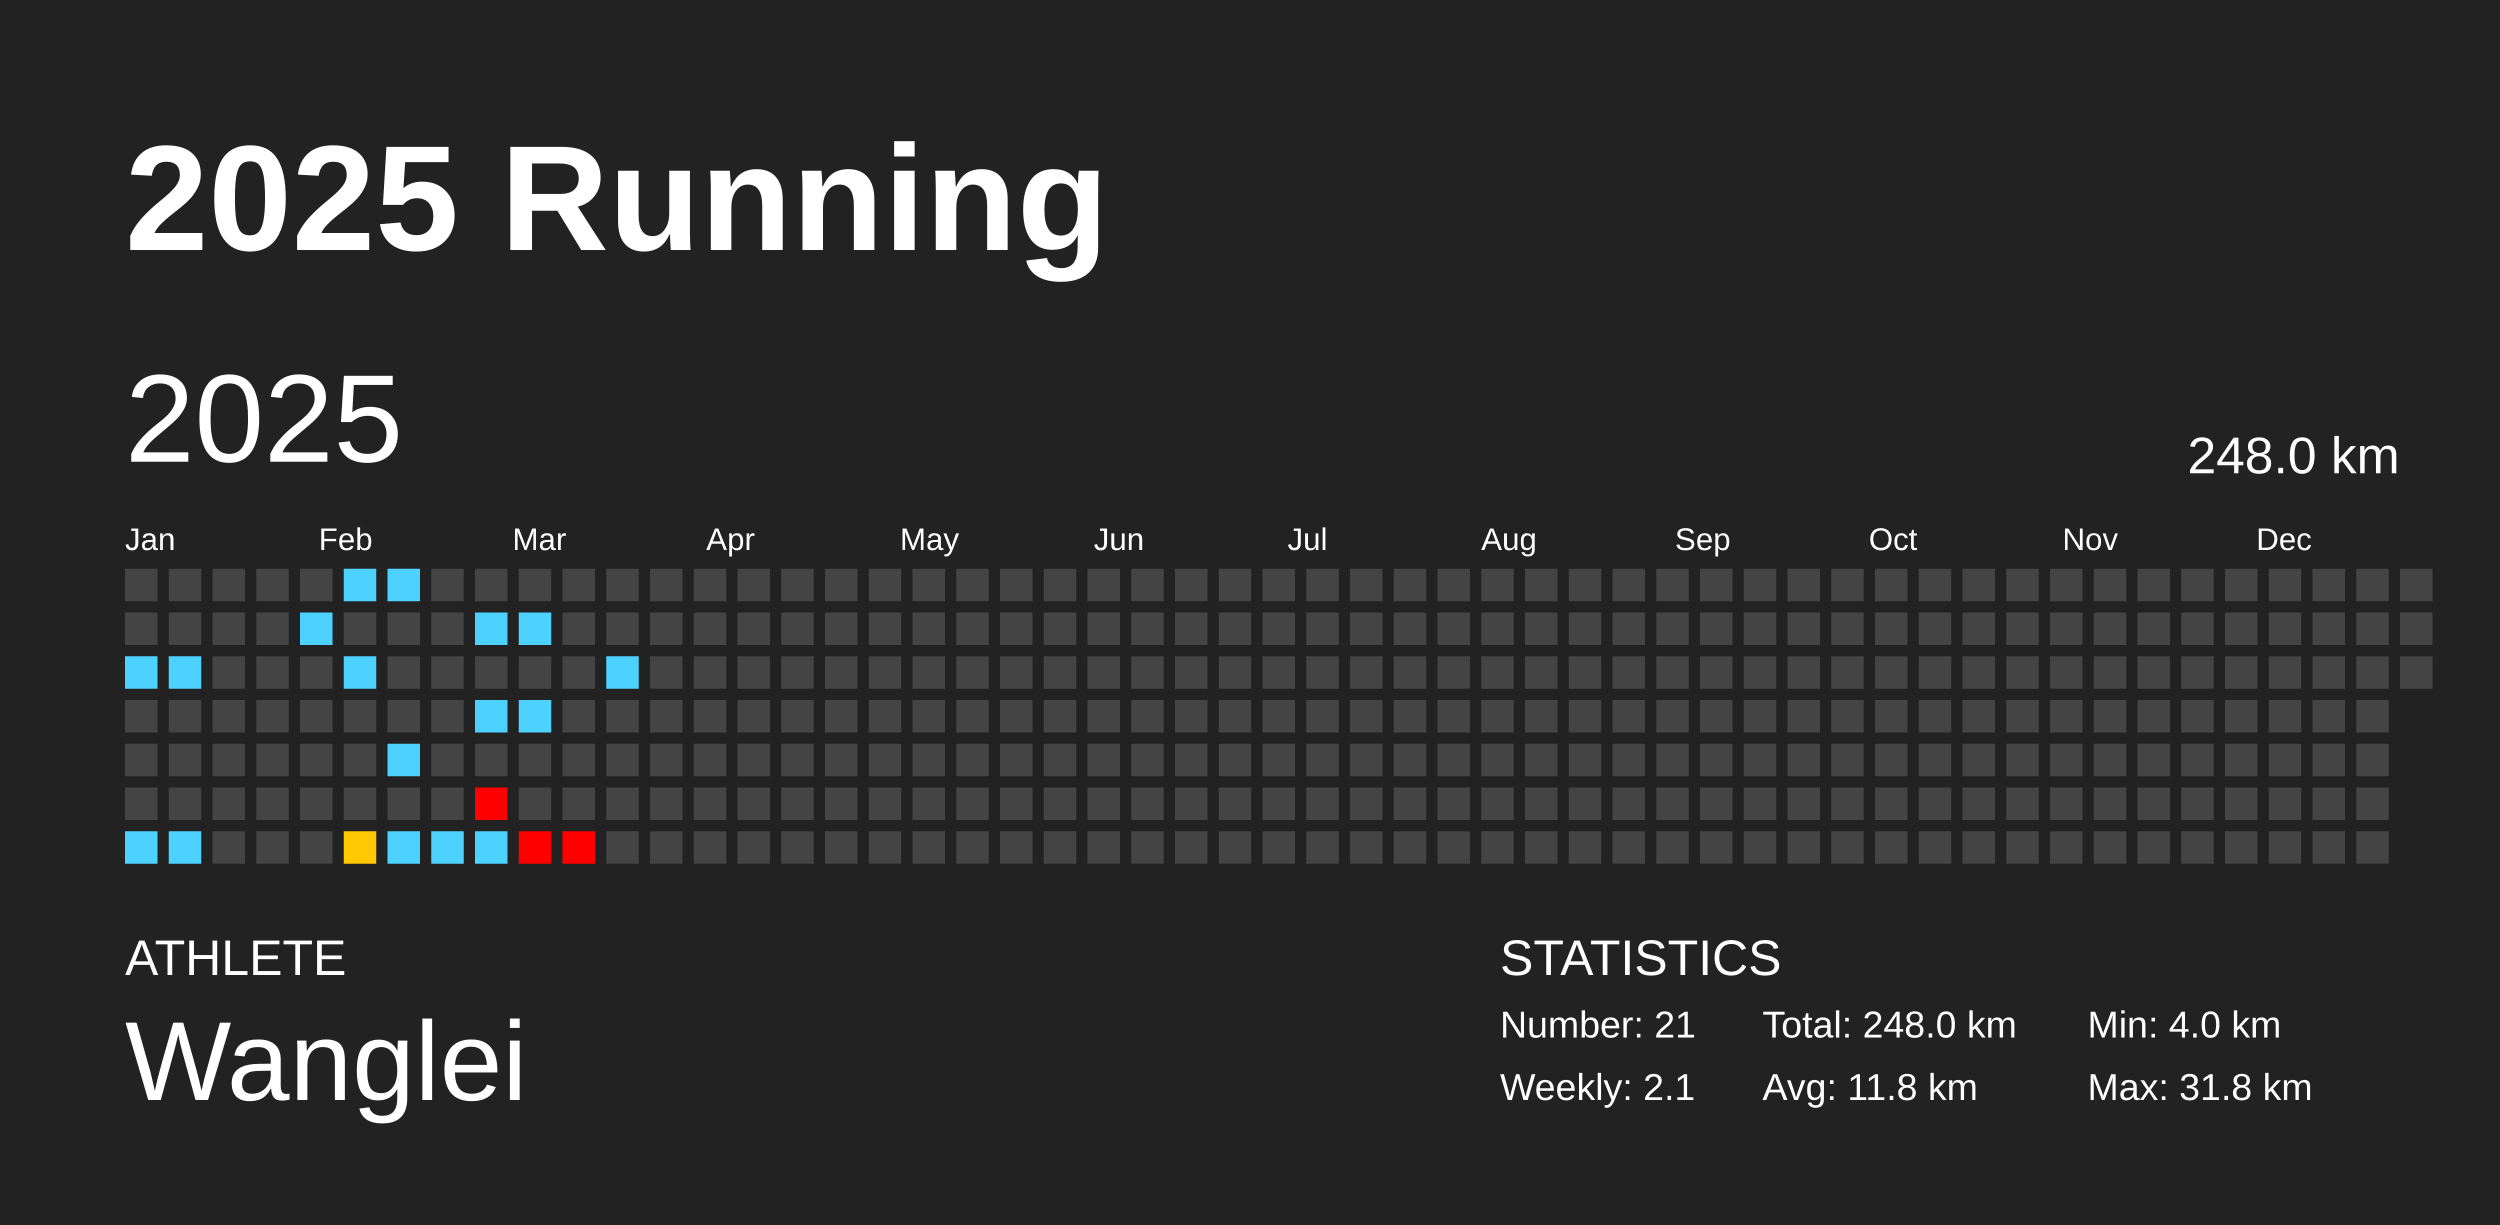
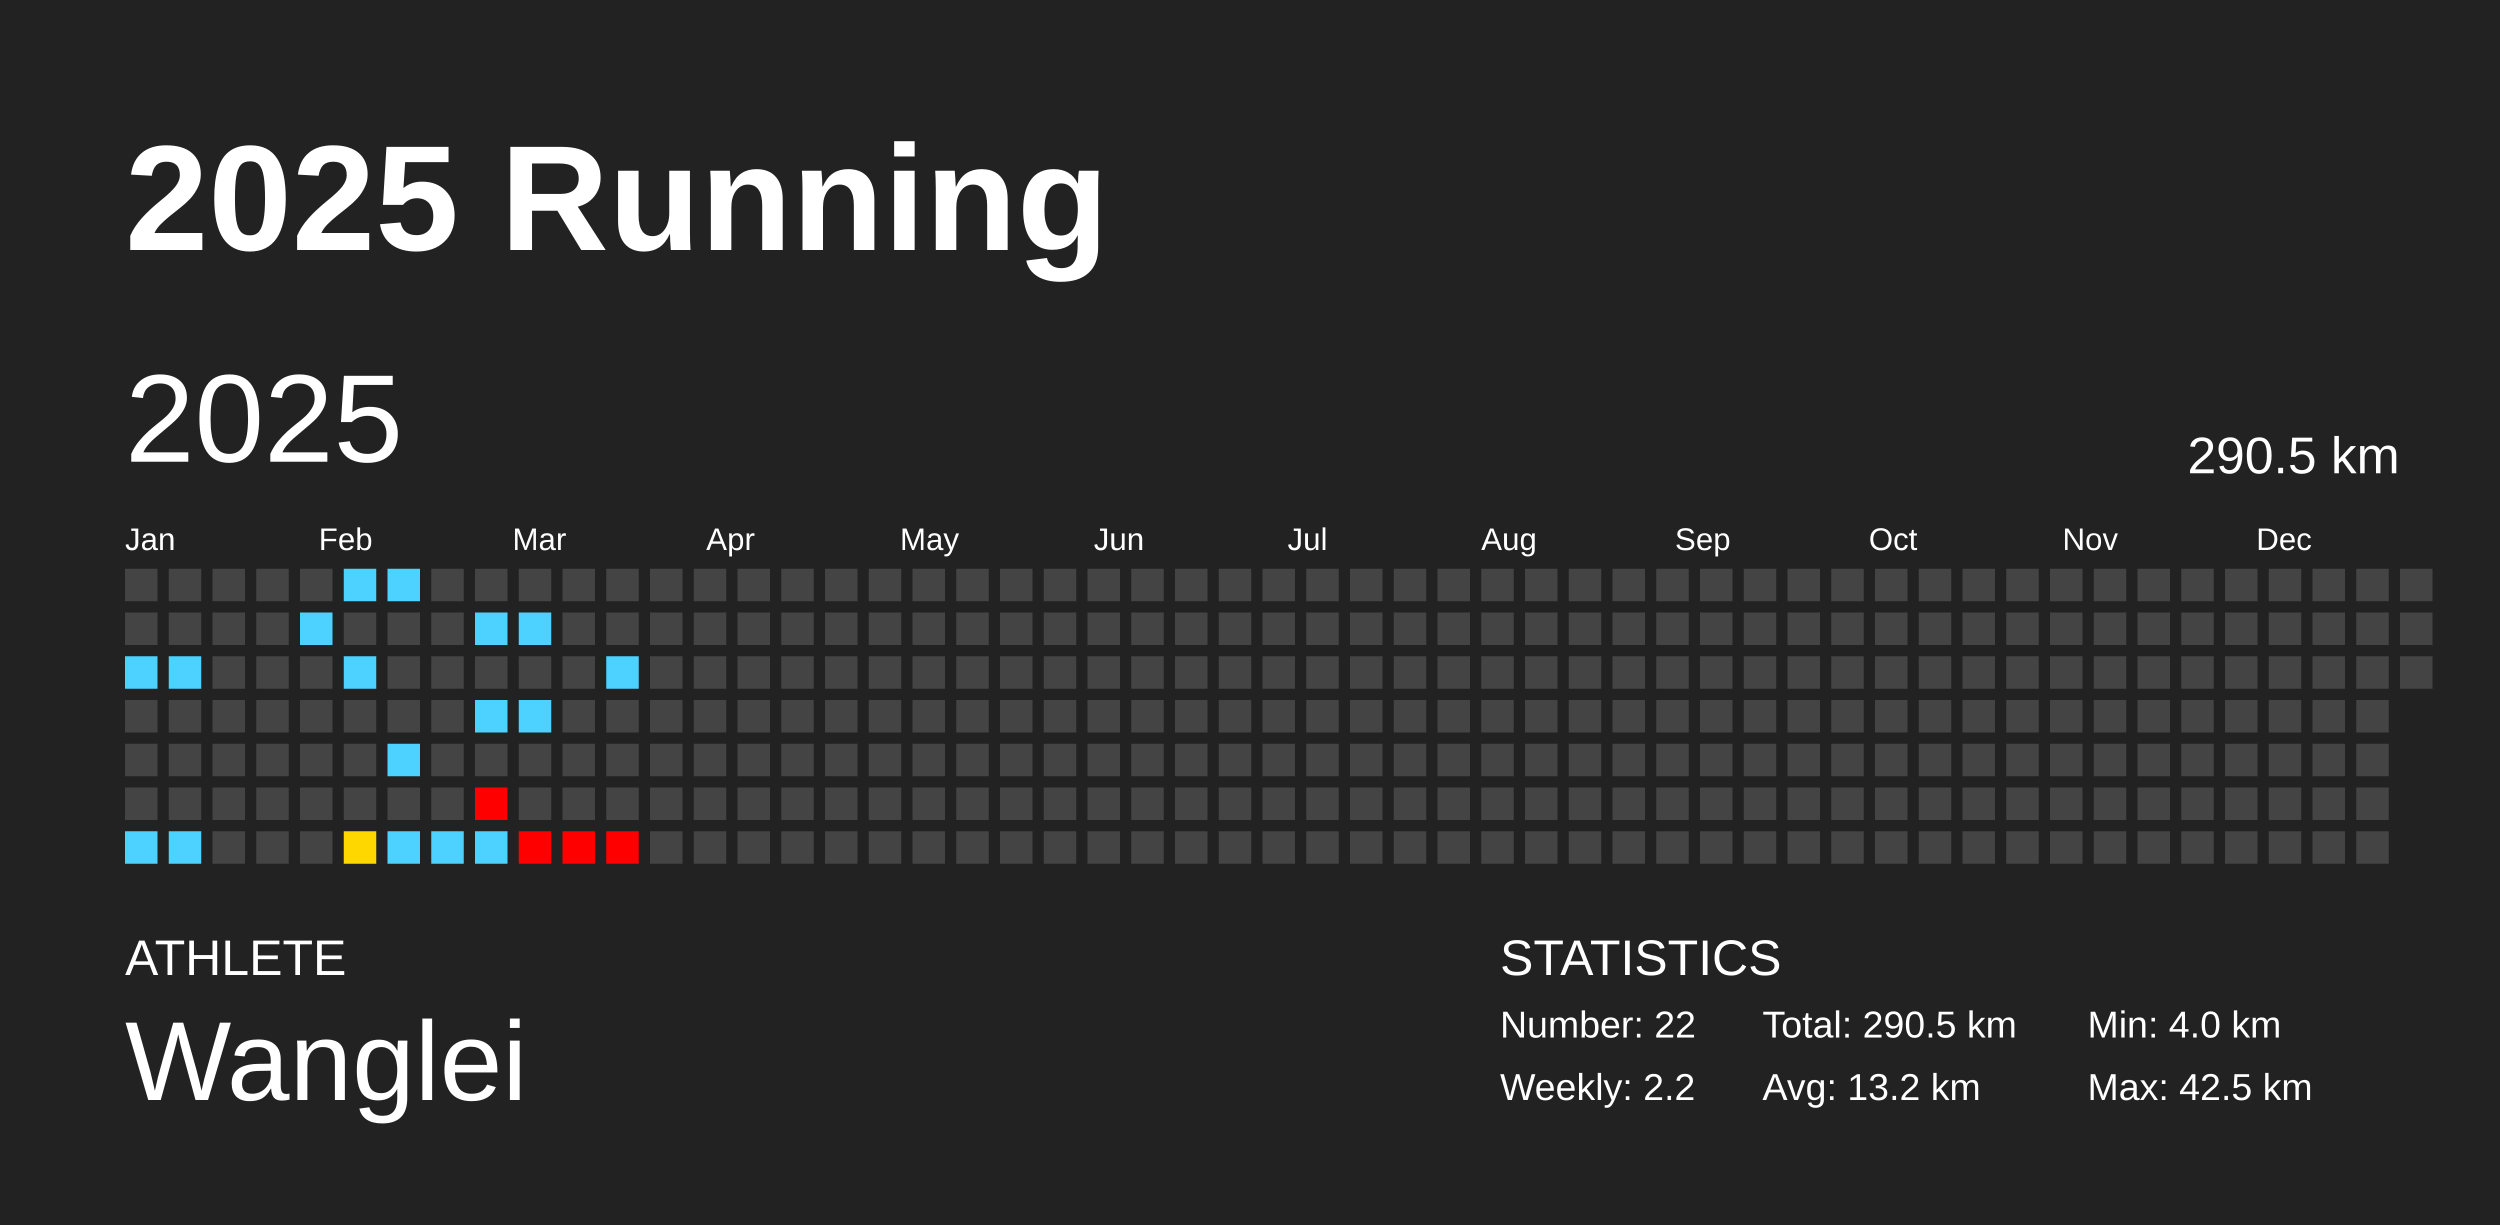
<svg xmlns="http://www.w3.org/2000/svg" baseProfile="full" height="98mm" version="1.1" viewBox="0,0,200,98" width="200mm">
  <defs />
  <rect fill="#222222" height="98" width="200" x="0" y="0" />
  <text fill="#FFFFFF" style="font-size:12px; font-family:Arial; font-weight:bold;" x="10" y="20">2025 Running</text>
  <text fill="#FFFFFF" style="font-size:4px; font-family:Arial" x="10" y="78">ATHLETE</text>
  <text fill="#FFFFFF" style="font-size:9px; font-family:Arial" x="10" y="88">Wanglei</text>
  <text fill="#FFFFFF" style="font-size:4px; font-family:Arial" x="120" y="78">STATISTICS</text>
-   <text fill="#FFFFFF" style="font-size:3px; font-family:Arial" x="120" y="83">Number: 21</text>
-   <text fill="#FFFFFF" style="font-size:3px; font-family:Arial" x="120" y="88">Weekly: 2.1</text>
-   <text fill="#FFFFFF" style="font-size:3px; font-family:Arial" x="141" y="83">Total: 248.0 km</text>
-   <text fill="#FFFFFF" style="font-size:3px; font-family:Arial" x="141" y="88">Avg: 11.8 km</text>
+   <text fill="#FFFFFF" style="font-size:3px; font-family:Arial" x="120" y="83">Number: 22</text>
+   <text fill="#FFFFFF" style="font-size:3px; font-family:Arial" x="120" y="88">Weekly: 2.2</text>
+   <text fill="#FFFFFF" style="font-size:3px; font-family:Arial" x="141" y="83">Total: 290.5 km</text>
+   <text fill="#FFFFFF" style="font-size:3px; font-family:Arial" x="141" y="88">Avg: 13.2 km</text>
  <text fill="#FFFFFF" style="font-size:3px; font-family:Arial" x="167" y="83">Min: 4.0 km</text>
-   <text fill="#FFFFFF" style="font-size:3px; font-family:Arial" x="167" y="88">Max: 31.8 km</text>
+   <text fill="#FFFFFF" style="font-size:3px; font-family:Arial" x="167" y="88">Max: 42.5 km</text>
  <text dominant-baseline="hanging" fill="#FFFFFF" style="font-size:10.0px; font-family:Arial;" x="10" y="30">2025</text>
-   <text dominant-baseline="hanging" fill="#FFFFFF" style="font-size:4.125px; font-family:Arial;" x="175" y="35">248.0 km</text>
+   <text dominant-baseline="hanging" fill="#FFFFFF" style="font-size:4.125px; font-family:Arial;" x="175" y="35">290.5 km</text>
  <text fill="#FFFFFF" style="font-size:2.5px; font-family:Arial" x="10.0" y="44">Jan</text>
  <text fill="#FFFFFF" style="font-size:2.5px; font-family:Arial" x="25.5" y="44">Feb</text>
  <text fill="#FFFFFF" style="font-size:2.5px; font-family:Arial" x="41.0" y="44">Mar</text>
  <text fill="#FFFFFF" style="font-size:2.5px; font-family:Arial" x="56.5" y="44">Apr</text>
  <text fill="#FFFFFF" style="font-size:2.5px; font-family:Arial" x="72.0" y="44">May</text>
  <text fill="#FFFFFF" style="font-size:2.5px; font-family:Arial" x="87.5" y="44">Jun</text>
  <text fill="#FFFFFF" style="font-size:2.5px; font-family:Arial" x="103.0" y="44">Jul</text>
  <text fill="#FFFFFF" style="font-size:2.5px; font-family:Arial" x="118.5" y="44">Aug</text>
  <text fill="#FFFFFF" style="font-size:2.5px; font-family:Arial" x="134.0" y="44">Sep</text>
  <text fill="#FFFFFF" style="font-size:2.5px; font-family:Arial" x="149.5" y="44">Oct</text>
  <text fill="#FFFFFF" style="font-size:2.5px; font-family:Arial" x="165.0" y="44">Nov</text>
  <text fill="#FFFFFF" style="font-size:2.5px; font-family:Arial" x="180.5" y="44">Dec</text>
  <rect fill="#444444" height="2.6" width="2.6" x="10.0" y="45.5" />
  <rect fill="#444444" height="2.6" width="2.6" x="10.0" y="49.0" />
  <rect fill="#4dd2ff" height="2.6" width="2.6" x="10.0" y="52.5" />
  <rect fill="#444444" height="2.6" width="2.6" x="10.0" y="56.0" />
  <rect fill="#444444" height="2.6" width="2.6" x="10.0" y="59.5" />
  <rect fill="#444444" height="2.6" width="2.6" x="10.0" y="63.0" />
  <rect fill="#4dd2ff" height="2.6" width="2.6" x="10.0" y="66.5" />
  <rect fill="#444444" height="2.6" width="2.6" x="13.5" y="45.5" />
  <rect fill="#444444" height="2.6" width="2.6" x="13.5" y="49.0" />
  <rect fill="#4dd2ff" height="2.6" width="2.6" x="13.5" y="52.5" />
  <rect fill="#444444" height="2.6" width="2.6" x="13.5" y="56.0" />
  <rect fill="#444444" height="2.6" width="2.6" x="13.5" y="59.5" />
  <rect fill="#444444" height="2.6" width="2.6" x="13.5" y="63.0" />
  <rect fill="#4dd2ff" height="2.6" width="2.6" x="13.5" y="66.5" />
  <rect fill="#444444" height="2.6" width="2.6" x="17.0" y="45.5" />
  <rect fill="#444444" height="2.6" width="2.6" x="17.0" y="49.0" />
  <rect fill="#444444" height="2.6" width="2.6" x="17.0" y="52.5" />
  <rect fill="#444444" height="2.6" width="2.6" x="17.0" y="56.0" />
  <rect fill="#444444" height="2.6" width="2.6" x="17.0" y="59.5" />
  <rect fill="#444444" height="2.6" width="2.6" x="17.0" y="63.0" />
  <rect fill="#444444" height="2.6" width="2.6" x="17.0" y="66.5" />
  <rect fill="#444444" height="2.6" width="2.6" x="20.5" y="45.5" />
  <rect fill="#444444" height="2.6" width="2.6" x="20.5" y="49.0" />
  <rect fill="#444444" height="2.6" width="2.6" x="20.5" y="52.5" />
  <rect fill="#444444" height="2.6" width="2.6" x="20.5" y="56.0" />
  <rect fill="#444444" height="2.6" width="2.6" x="20.5" y="59.5" />
  <rect fill="#444444" height="2.6" width="2.6" x="20.5" y="63.0" />
  <rect fill="#444444" height="2.6" width="2.6" x="20.5" y="66.5" />
  <rect fill="#444444" height="2.6" width="2.6" x="24.0" y="45.5" />
  <rect fill="#4dd2ff" height="2.6" width="2.6" x="24.0" y="49.0" />
  <rect fill="#444444" height="2.6" width="2.6" x="24.0" y="52.5" />
  <rect fill="#444444" height="2.6" width="2.6" x="24.0" y="56.0" />
  <rect fill="#444444" height="2.6" width="2.6" x="24.0" y="59.5" />
  <rect fill="#444444" height="2.6" width="2.6" x="24.0" y="63.0" />
  <rect fill="#444444" height="2.6" width="2.6" x="24.0" y="66.5" />
  <rect fill="#4dd2ff" height="2.6" width="2.6" x="27.5" y="45.5" />
  <rect fill="#444444" height="2.6" width="2.6" x="27.5" y="49.0" />
  <rect fill="#4dd2ff" height="2.6" width="2.6" x="27.5" y="52.5" />
  <rect fill="#444444" height="2.6" width="2.6" x="27.5" y="56.0" />
  <rect fill="#444444" height="2.6" width="2.6" x="27.5" y="59.5" />
  <rect fill="#444444" height="2.6" width="2.6" x="27.5" y="63.0" />
-   <rect fill="#ffc800" height="2.6" width="2.6" x="27.5" y="66.5" />
+   <rect fill="#ffd700" height="2.6" width="2.6" x="27.5" y="66.5" />
  <rect fill="#4dd2ff" height="2.6" width="2.6" x="31.0" y="45.5" />
  <rect fill="#444444" height="2.6" width="2.6" x="31.0" y="49.0" />
  <rect fill="#444444" height="2.6" width="2.6" x="31.0" y="52.5" />
  <rect fill="#444444" height="2.6" width="2.6" x="31.0" y="56.0" />
  <rect fill="#4dd2ff" height="2.6" width="2.6" x="31.0" y="59.5" />
  <rect fill="#444444" height="2.6" width="2.6" x="31.0" y="63.0" />
  <rect fill="#4dd2ff" height="2.6" width="2.6" x="31.0" y="66.5" />
  <rect fill="#444444" height="2.6" width="2.6" x="34.5" y="45.5" />
  <rect fill="#444444" height="2.6" width="2.6" x="34.5" y="49.0" />
  <rect fill="#444444" height="2.6" width="2.6" x="34.5" y="52.5" />
  <rect fill="#444444" height="2.6" width="2.6" x="34.5" y="56.0" />
  <rect fill="#444444" height="2.6" width="2.6" x="34.5" y="59.5" />
  <rect fill="#444444" height="2.6" width="2.6" x="34.5" y="63.0" />
  <rect fill="#4dd2ff" height="2.6" width="2.6" x="34.5" y="66.5" />
  <rect fill="#444444" height="2.6" width="2.6" x="38.0" y="45.5" />
  <rect fill="#4dd2ff" height="2.6" width="2.6" x="38.0" y="49.0" />
  <rect fill="#444444" height="2.6" width="2.6" x="38.0" y="52.5" />
  <rect fill="#4dd2ff" height="2.6" width="2.6" x="38.0" y="56.0" />
  <rect fill="#444444" height="2.6" width="2.6" x="38.0" y="59.5" />
  <rect fill="red" height="2.6" width="2.6" x="38.0" y="63.0" />
  <rect fill="#4dd2ff" height="2.6" width="2.6" x="38.0" y="66.5" />
  <rect fill="#444444" height="2.6" width="2.6" x="41.5" y="45.5" />
  <rect fill="#4dd2ff" height="2.6" width="2.6" x="41.5" y="49.0" />
  <rect fill="#444444" height="2.6" width="2.6" x="41.5" y="52.5" />
  <rect fill="#4dd2ff" height="2.6" width="2.6" x="41.5" y="56.0" />
  <rect fill="#444444" height="2.6" width="2.6" x="41.5" y="59.5" />
  <rect fill="#444444" height="2.6" width="2.6" x="41.5" y="63.0" />
  <rect fill="red" height="2.6" width="2.6" x="41.5" y="66.5" />
  <rect fill="#444444" height="2.6" width="2.6" x="45.0" y="45.5" />
  <rect fill="#444444" height="2.6" width="2.6" x="45.0" y="49.0" />
  <rect fill="#444444" height="2.6" width="2.6" x="45.0" y="52.5" />
  <rect fill="#444444" height="2.6" width="2.6" x="45.0" y="56.0" />
  <rect fill="#444444" height="2.6" width="2.6" x="45.0" y="59.5" />
  <rect fill="#444444" height="2.6" width="2.6" x="45.0" y="63.0" />
  <rect fill="red" height="2.6" width="2.6" x="45.0" y="66.5" />
  <rect fill="#444444" height="2.6" width="2.6" x="48.5" y="45.5" />
  <rect fill="#444444" height="2.6" width="2.6" x="48.5" y="49.0" />
  <rect fill="#4dd2ff" height="2.6" width="2.6" x="48.5" y="52.5" />
  <rect fill="#444444" height="2.6" width="2.6" x="48.5" y="56.0" />
  <rect fill="#444444" height="2.6" width="2.6" x="48.5" y="59.5" />
  <rect fill="#444444" height="2.6" width="2.6" x="48.5" y="63.0" />
-   <rect fill="#444444" height="2.6" width="2.6" x="48.5" y="66.5" />
+   <rect fill="red" height="2.6" width="2.6" x="48.5" y="66.5" />
  <rect fill="#444444" height="2.6" width="2.6" x="52.0" y="45.5" />
  <rect fill="#444444" height="2.6" width="2.6" x="52.0" y="49.0" />
  <rect fill="#444444" height="2.6" width="2.6" x="52.0" y="52.5" />
  <rect fill="#444444" height="2.6" width="2.6" x="52.0" y="56.0" />
  <rect fill="#444444" height="2.6" width="2.6" x="52.0" y="59.5" />
  <rect fill="#444444" height="2.6" width="2.6" x="52.0" y="63.0" />
  <rect fill="#444444" height="2.6" width="2.6" x="52.0" y="66.5" />
  <rect fill="#444444" height="2.6" width="2.6" x="55.5" y="45.5" />
  <rect fill="#444444" height="2.6" width="2.6" x="55.5" y="49.0" />
  <rect fill="#444444" height="2.6" width="2.6" x="55.5" y="52.5" />
  <rect fill="#444444" height="2.6" width="2.6" x="55.5" y="56.0" />
  <rect fill="#444444" height="2.6" width="2.6" x="55.5" y="59.5" />
  <rect fill="#444444" height="2.6" width="2.6" x="55.5" y="63.0" />
  <rect fill="#444444" height="2.6" width="2.6" x="55.5" y="66.5" />
  <rect fill="#444444" height="2.6" width="2.6" x="59.0" y="45.5" />
  <rect fill="#444444" height="2.6" width="2.6" x="59.0" y="49.0" />
  <rect fill="#444444" height="2.6" width="2.6" x="59.0" y="52.5" />
  <rect fill="#444444" height="2.6" width="2.6" x="59.0" y="56.0" />
  <rect fill="#444444" height="2.6" width="2.6" x="59.0" y="59.5" />
  <rect fill="#444444" height="2.6" width="2.6" x="59.0" y="63.0" />
  <rect fill="#444444" height="2.6" width="2.6" x="59.0" y="66.5" />
  <rect fill="#444444" height="2.6" width="2.6" x="62.5" y="45.5" />
  <rect fill="#444444" height="2.6" width="2.6" x="62.5" y="49.0" />
  <rect fill="#444444" height="2.6" width="2.6" x="62.5" y="52.5" />
  <rect fill="#444444" height="2.6" width="2.6" x="62.5" y="56.0" />
  <rect fill="#444444" height="2.6" width="2.6" x="62.5" y="59.5" />
  <rect fill="#444444" height="2.6" width="2.6" x="62.5" y="63.0" />
  <rect fill="#444444" height="2.6" width="2.6" x="62.5" y="66.5" />
  <rect fill="#444444" height="2.6" width="2.6" x="66.0" y="45.5" />
  <rect fill="#444444" height="2.6" width="2.6" x="66.0" y="49.0" />
  <rect fill="#444444" height="2.6" width="2.6" x="66.0" y="52.5" />
  <rect fill="#444444" height="2.6" width="2.6" x="66.0" y="56.0" />
  <rect fill="#444444" height="2.6" width="2.6" x="66.0" y="59.5" />
  <rect fill="#444444" height="2.6" width="2.6" x="66.0" y="63.0" />
  <rect fill="#444444" height="2.6" width="2.6" x="66.0" y="66.5" />
  <rect fill="#444444" height="2.6" width="2.6" x="69.5" y="45.5" />
  <rect fill="#444444" height="2.6" width="2.6" x="69.5" y="49.0" />
  <rect fill="#444444" height="2.6" width="2.6" x="69.5" y="52.5" />
  <rect fill="#444444" height="2.6" width="2.6" x="69.5" y="56.0" />
  <rect fill="#444444" height="2.6" width="2.6" x="69.5" y="59.5" />
  <rect fill="#444444" height="2.6" width="2.6" x="69.5" y="63.0" />
  <rect fill="#444444" height="2.6" width="2.6" x="69.5" y="66.5" />
  <rect fill="#444444" height="2.6" width="2.6" x="73.0" y="45.5" />
  <rect fill="#444444" height="2.6" width="2.6" x="73.0" y="49.0" />
  <rect fill="#444444" height="2.6" width="2.6" x="73.0" y="52.5" />
  <rect fill="#444444" height="2.6" width="2.6" x="73.0" y="56.0" />
  <rect fill="#444444" height="2.6" width="2.6" x="73.0" y="59.5" />
  <rect fill="#444444" height="2.6" width="2.6" x="73.0" y="63.0" />
  <rect fill="#444444" height="2.6" width="2.6" x="73.0" y="66.5" />
  <rect fill="#444444" height="2.6" width="2.6" x="76.5" y="45.5" />
  <rect fill="#444444" height="2.6" width="2.6" x="76.5" y="49.0" />
  <rect fill="#444444" height="2.6" width="2.6" x="76.5" y="52.5" />
  <rect fill="#444444" height="2.6" width="2.6" x="76.5" y="56.0" />
  <rect fill="#444444" height="2.6" width="2.6" x="76.5" y="59.5" />
  <rect fill="#444444" height="2.6" width="2.6" x="76.5" y="63.0" />
  <rect fill="#444444" height="2.6" width="2.6" x="76.5" y="66.5" />
  <rect fill="#444444" height="2.6" width="2.6" x="80.0" y="45.5" />
  <rect fill="#444444" height="2.6" width="2.6" x="80.0" y="49.0" />
  <rect fill="#444444" height="2.6" width="2.6" x="80.0" y="52.5" />
  <rect fill="#444444" height="2.6" width="2.6" x="80.0" y="56.0" />
  <rect fill="#444444" height="2.6" width="2.6" x="80.0" y="59.5" />
  <rect fill="#444444" height="2.6" width="2.6" x="80.0" y="63.0" />
  <rect fill="#444444" height="2.6" width="2.6" x="80.0" y="66.5" />
  <rect fill="#444444" height="2.6" width="2.6" x="83.5" y="45.5" />
  <rect fill="#444444" height="2.6" width="2.6" x="83.5" y="49.0" />
  <rect fill="#444444" height="2.6" width="2.6" x="83.5" y="52.5" />
  <rect fill="#444444" height="2.6" width="2.6" x="83.5" y="56.0" />
  <rect fill="#444444" height="2.6" width="2.6" x="83.5" y="59.5" />
  <rect fill="#444444" height="2.6" width="2.6" x="83.5" y="63.0" />
  <rect fill="#444444" height="2.6" width="2.6" x="83.5" y="66.5" />
  <rect fill="#444444" height="2.6" width="2.6" x="87.0" y="45.5" />
  <rect fill="#444444" height="2.6" width="2.6" x="87.0" y="49.0" />
  <rect fill="#444444" height="2.6" width="2.6" x="87.0" y="52.5" />
  <rect fill="#444444" height="2.6" width="2.6" x="87.0" y="56.0" />
  <rect fill="#444444" height="2.6" width="2.6" x="87.0" y="59.5" />
  <rect fill="#444444" height="2.6" width="2.6" x="87.0" y="63.0" />
  <rect fill="#444444" height="2.6" width="2.6" x="87.0" y="66.5" />
  <rect fill="#444444" height="2.6" width="2.6" x="90.5" y="45.5" />
  <rect fill="#444444" height="2.6" width="2.6" x="90.5" y="49.0" />
  <rect fill="#444444" height="2.6" width="2.6" x="90.5" y="52.5" />
  <rect fill="#444444" height="2.6" width="2.6" x="90.5" y="56.0" />
  <rect fill="#444444" height="2.6" width="2.6" x="90.5" y="59.5" />
  <rect fill="#444444" height="2.6" width="2.6" x="90.5" y="63.0" />
  <rect fill="#444444" height="2.6" width="2.6" x="90.5" y="66.5" />
  <rect fill="#444444" height="2.6" width="2.6" x="94.0" y="45.5" />
  <rect fill="#444444" height="2.6" width="2.6" x="94.0" y="49.0" />
  <rect fill="#444444" height="2.6" width="2.6" x="94.0" y="52.5" />
  <rect fill="#444444" height="2.6" width="2.6" x="94.0" y="56.0" />
  <rect fill="#444444" height="2.6" width="2.6" x="94.0" y="59.5" />
  <rect fill="#444444" height="2.6" width="2.6" x="94.0" y="63.0" />
  <rect fill="#444444" height="2.6" width="2.6" x="94.0" y="66.5" />
  <rect fill="#444444" height="2.6" width="2.6" x="97.5" y="45.5" />
  <rect fill="#444444" height="2.6" width="2.6" x="97.5" y="49.0" />
  <rect fill="#444444" height="2.6" width="2.6" x="97.5" y="52.5" />
  <rect fill="#444444" height="2.6" width="2.6" x="97.5" y="56.0" />
  <rect fill="#444444" height="2.6" width="2.6" x="97.5" y="59.5" />
  <rect fill="#444444" height="2.6" width="2.6" x="97.5" y="63.0" />
  <rect fill="#444444" height="2.6" width="2.6" x="97.5" y="66.5" />
  <rect fill="#444444" height="2.6" width="2.6" x="101.0" y="45.5" />
  <rect fill="#444444" height="2.6" width="2.6" x="101.0" y="49.0" />
  <rect fill="#444444" height="2.6" width="2.6" x="101.0" y="52.5" />
  <rect fill="#444444" height="2.6" width="2.6" x="101.0" y="56.0" />
  <rect fill="#444444" height="2.6" width="2.6" x="101.0" y="59.5" />
  <rect fill="#444444" height="2.6" width="2.6" x="101.0" y="63.0" />
  <rect fill="#444444" height="2.6" width="2.6" x="101.0" y="66.5" />
  <rect fill="#444444" height="2.6" width="2.6" x="104.5" y="45.5" />
  <rect fill="#444444" height="2.6" width="2.6" x="104.5" y="49.0" />
  <rect fill="#444444" height="2.6" width="2.6" x="104.5" y="52.5" />
  <rect fill="#444444" height="2.6" width="2.6" x="104.5" y="56.0" />
  <rect fill="#444444" height="2.6" width="2.6" x="104.5" y="59.5" />
  <rect fill="#444444" height="2.6" width="2.6" x="104.5" y="63.0" />
  <rect fill="#444444" height="2.6" width="2.6" x="104.5" y="66.5" />
  <rect fill="#444444" height="2.6" width="2.6" x="108.0" y="45.5" />
  <rect fill="#444444" height="2.6" width="2.6" x="108.0" y="49.0" />
  <rect fill="#444444" height="2.6" width="2.6" x="108.0" y="52.5" />
  <rect fill="#444444" height="2.6" width="2.6" x="108.0" y="56.0" />
  <rect fill="#444444" height="2.6" width="2.6" x="108.0" y="59.5" />
  <rect fill="#444444" height="2.6" width="2.6" x="108.0" y="63.0" />
  <rect fill="#444444" height="2.6" width="2.6" x="108.0" y="66.5" />
  <rect fill="#444444" height="2.6" width="2.6" x="111.5" y="45.5" />
  <rect fill="#444444" height="2.6" width="2.6" x="111.5" y="49.0" />
  <rect fill="#444444" height="2.6" width="2.6" x="111.5" y="52.5" />
  <rect fill="#444444" height="2.6" width="2.6" x="111.5" y="56.0" />
  <rect fill="#444444" height="2.6" width="2.6" x="111.5" y="59.5" />
  <rect fill="#444444" height="2.6" width="2.6" x="111.5" y="63.0" />
  <rect fill="#444444" height="2.6" width="2.6" x="111.5" y="66.5" />
  <rect fill="#444444" height="2.6" width="2.6" x="115.0" y="45.5" />
  <rect fill="#444444" height="2.6" width="2.6" x="115.0" y="49.0" />
  <rect fill="#444444" height="2.6" width="2.6" x="115.0" y="52.5" />
  <rect fill="#444444" height="2.6" width="2.6" x="115.0" y="56.0" />
  <rect fill="#444444" height="2.6" width="2.6" x="115.0" y="59.5" />
  <rect fill="#444444" height="2.6" width="2.6" x="115.0" y="63.0" />
  <rect fill="#444444" height="2.6" width="2.6" x="115.0" y="66.5" />
  <rect fill="#444444" height="2.6" width="2.6" x="118.5" y="45.5" />
  <rect fill="#444444" height="2.6" width="2.6" x="118.5" y="49.0" />
  <rect fill="#444444" height="2.6" width="2.6" x="118.5" y="52.5" />
  <rect fill="#444444" height="2.6" width="2.6" x="118.5" y="56.0" />
  <rect fill="#444444" height="2.6" width="2.6" x="118.5" y="59.5" />
  <rect fill="#444444" height="2.6" width="2.6" x="118.5" y="63.0" />
  <rect fill="#444444" height="2.6" width="2.6" x="118.5" y="66.5" />
  <rect fill="#444444" height="2.6" width="2.6" x="122.0" y="45.5" />
  <rect fill="#444444" height="2.6" width="2.6" x="122.0" y="49.0" />
  <rect fill="#444444" height="2.6" width="2.6" x="122.0" y="52.5" />
  <rect fill="#444444" height="2.6" width="2.6" x="122.0" y="56.0" />
  <rect fill="#444444" height="2.6" width="2.6" x="122.0" y="59.5" />
  <rect fill="#444444" height="2.6" width="2.6" x="122.0" y="63.0" />
  <rect fill="#444444" height="2.6" width="2.6" x="122.0" y="66.5" />
  <rect fill="#444444" height="2.6" width="2.6" x="125.5" y="45.5" />
  <rect fill="#444444" height="2.6" width="2.6" x="125.5" y="49.0" />
  <rect fill="#444444" height="2.6" width="2.6" x="125.5" y="52.5" />
  <rect fill="#444444" height="2.6" width="2.6" x="125.5" y="56.0" />
  <rect fill="#444444" height="2.6" width="2.6" x="125.5" y="59.5" />
  <rect fill="#444444" height="2.6" width="2.6" x="125.5" y="63.0" />
  <rect fill="#444444" height="2.6" width="2.6" x="125.5" y="66.5" />
  <rect fill="#444444" height="2.6" width="2.6" x="129.0" y="45.5" />
  <rect fill="#444444" height="2.6" width="2.6" x="129.0" y="49.0" />
  <rect fill="#444444" height="2.6" width="2.6" x="129.0" y="52.5" />
  <rect fill="#444444" height="2.6" width="2.6" x="129.0" y="56.0" />
  <rect fill="#444444" height="2.6" width="2.6" x="129.0" y="59.5" />
  <rect fill="#444444" height="2.6" width="2.6" x="129.0" y="63.0" />
  <rect fill="#444444" height="2.6" width="2.6" x="129.0" y="66.5" />
  <rect fill="#444444" height="2.6" width="2.6" x="132.5" y="45.5" />
  <rect fill="#444444" height="2.6" width="2.6" x="132.5" y="49.0" />
  <rect fill="#444444" height="2.6" width="2.6" x="132.5" y="52.5" />
  <rect fill="#444444" height="2.6" width="2.6" x="132.5" y="56.0" />
  <rect fill="#444444" height="2.6" width="2.6" x="132.5" y="59.5" />
  <rect fill="#444444" height="2.6" width="2.6" x="132.5" y="63.0" />
  <rect fill="#444444" height="2.6" width="2.6" x="132.5" y="66.5" />
  <rect fill="#444444" height="2.6" width="2.6" x="136.0" y="45.5" />
  <rect fill="#444444" height="2.6" width="2.6" x="136.0" y="49.0" />
  <rect fill="#444444" height="2.6" width="2.6" x="136.0" y="52.5" />
  <rect fill="#444444" height="2.6" width="2.6" x="136.0" y="56.0" />
  <rect fill="#444444" height="2.6" width="2.6" x="136.0" y="59.5" />
  <rect fill="#444444" height="2.6" width="2.6" x="136.0" y="63.0" />
  <rect fill="#444444" height="2.6" width="2.6" x="136.0" y="66.5" />
  <rect fill="#444444" height="2.6" width="2.6" x="139.5" y="45.5" />
  <rect fill="#444444" height="2.6" width="2.6" x="139.5" y="49.0" />
  <rect fill="#444444" height="2.6" width="2.6" x="139.5" y="52.5" />
  <rect fill="#444444" height="2.6" width="2.6" x="139.5" y="56.0" />
  <rect fill="#444444" height="2.6" width="2.6" x="139.5" y="59.5" />
  <rect fill="#444444" height="2.6" width="2.6" x="139.5" y="63.0" />
  <rect fill="#444444" height="2.6" width="2.6" x="139.5" y="66.5" />
  <rect fill="#444444" height="2.6" width="2.6" x="143.0" y="45.5" />
  <rect fill="#444444" height="2.6" width="2.6" x="143.0" y="49.0" />
  <rect fill="#444444" height="2.6" width="2.6" x="143.0" y="52.5" />
  <rect fill="#444444" height="2.6" width="2.6" x="143.0" y="56.0" />
  <rect fill="#444444" height="2.6" width="2.6" x="143.0" y="59.5" />
  <rect fill="#444444" height="2.6" width="2.6" x="143.0" y="63.0" />
  <rect fill="#444444" height="2.6" width="2.6" x="143.0" y="66.5" />
  <rect fill="#444444" height="2.6" width="2.6" x="146.5" y="45.5" />
  <rect fill="#444444" height="2.6" width="2.6" x="146.5" y="49.0" />
  <rect fill="#444444" height="2.6" width="2.6" x="146.5" y="52.5" />
  <rect fill="#444444" height="2.6" width="2.6" x="146.5" y="56.0" />
  <rect fill="#444444" height="2.6" width="2.6" x="146.5" y="59.5" />
  <rect fill="#444444" height="2.6" width="2.6" x="146.5" y="63.0" />
  <rect fill="#444444" height="2.6" width="2.6" x="146.5" y="66.5" />
  <rect fill="#444444" height="2.6" width="2.6" x="150.0" y="45.5" />
  <rect fill="#444444" height="2.6" width="2.6" x="150.0" y="49.0" />
  <rect fill="#444444" height="2.6" width="2.6" x="150.0" y="52.5" />
  <rect fill="#444444" height="2.6" width="2.6" x="150.0" y="56.0" />
  <rect fill="#444444" height="2.6" width="2.6" x="150.0" y="59.5" />
  <rect fill="#444444" height="2.6" width="2.6" x="150.0" y="63.0" />
  <rect fill="#444444" height="2.6" width="2.6" x="150.0" y="66.5" />
  <rect fill="#444444" height="2.6" width="2.6" x="153.5" y="45.5" />
  <rect fill="#444444" height="2.6" width="2.6" x="153.5" y="49.0" />
  <rect fill="#444444" height="2.6" width="2.6" x="153.5" y="52.5" />
  <rect fill="#444444" height="2.6" width="2.6" x="153.5" y="56.0" />
  <rect fill="#444444" height="2.6" width="2.6" x="153.5" y="59.5" />
  <rect fill="#444444" height="2.6" width="2.6" x="153.5" y="63.0" />
  <rect fill="#444444" height="2.6" width="2.6" x="153.5" y="66.5" />
  <rect fill="#444444" height="2.6" width="2.6" x="157.0" y="45.5" />
  <rect fill="#444444" height="2.6" width="2.6" x="157.0" y="49.0" />
  <rect fill="#444444" height="2.6" width="2.6" x="157.0" y="52.5" />
  <rect fill="#444444" height="2.6" width="2.6" x="157.0" y="56.0" />
  <rect fill="#444444" height="2.6" width="2.6" x="157.0" y="59.5" />
  <rect fill="#444444" height="2.6" width="2.6" x="157.0" y="63.0" />
  <rect fill="#444444" height="2.6" width="2.6" x="157.0" y="66.5" />
  <rect fill="#444444" height="2.6" width="2.6" x="160.5" y="45.5" />
  <rect fill="#444444" height="2.6" width="2.6" x="160.5" y="49.0" />
  <rect fill="#444444" height="2.6" width="2.6" x="160.5" y="52.5" />
  <rect fill="#444444" height="2.6" width="2.6" x="160.5" y="56.0" />
  <rect fill="#444444" height="2.6" width="2.6" x="160.5" y="59.5" />
  <rect fill="#444444" height="2.6" width="2.6" x="160.5" y="63.0" />
  <rect fill="#444444" height="2.6" width="2.6" x="160.5" y="66.5" />
  <rect fill="#444444" height="2.6" width="2.6" x="164.0" y="45.5" />
  <rect fill="#444444" height="2.6" width="2.6" x="164.0" y="49.0" />
  <rect fill="#444444" height="2.6" width="2.6" x="164.0" y="52.5" />
  <rect fill="#444444" height="2.6" width="2.6" x="164.0" y="56.0" />
  <rect fill="#444444" height="2.6" width="2.6" x="164.0" y="59.5" />
  <rect fill="#444444" height="2.6" width="2.6" x="164.0" y="63.0" />
  <rect fill="#444444" height="2.6" width="2.6" x="164.0" y="66.5" />
  <rect fill="#444444" height="2.6" width="2.6" x="167.5" y="45.5" />
  <rect fill="#444444" height="2.6" width="2.6" x="167.5" y="49.0" />
  <rect fill="#444444" height="2.6" width="2.6" x="167.5" y="52.5" />
  <rect fill="#444444" height="2.6" width="2.6" x="167.5" y="56.0" />
  <rect fill="#444444" height="2.6" width="2.6" x="167.5" y="59.5" />
  <rect fill="#444444" height="2.6" width="2.6" x="167.5" y="63.0" />
  <rect fill="#444444" height="2.6" width="2.6" x="167.5" y="66.5" />
  <rect fill="#444444" height="2.6" width="2.6" x="171.0" y="45.5" />
  <rect fill="#444444" height="2.6" width="2.6" x="171.0" y="49.0" />
  <rect fill="#444444" height="2.6" width="2.6" x="171.0" y="52.5" />
  <rect fill="#444444" height="2.6" width="2.6" x="171.0" y="56.0" />
  <rect fill="#444444" height="2.6" width="2.6" x="171.0" y="59.5" />
  <rect fill="#444444" height="2.6" width="2.6" x="171.0" y="63.0" />
  <rect fill="#444444" height="2.6" width="2.6" x="171.0" y="66.5" />
  <rect fill="#444444" height="2.6" width="2.6" x="174.5" y="45.5" />
  <rect fill="#444444" height="2.6" width="2.6" x="174.5" y="49.0" />
  <rect fill="#444444" height="2.6" width="2.6" x="174.5" y="52.5" />
  <rect fill="#444444" height="2.6" width="2.6" x="174.5" y="56.0" />
  <rect fill="#444444" height="2.6" width="2.6" x="174.5" y="59.5" />
  <rect fill="#444444" height="2.6" width="2.6" x="174.5" y="63.0" />
  <rect fill="#444444" height="2.6" width="2.6" x="174.5" y="66.5" />
  <rect fill="#444444" height="2.6" width="2.6" x="178.0" y="45.5" />
  <rect fill="#444444" height="2.6" width="2.6" x="178.0" y="49.0" />
  <rect fill="#444444" height="2.6" width="2.6" x="178.0" y="52.5" />
  <rect fill="#444444" height="2.6" width="2.6" x="178.0" y="56.0" />
  <rect fill="#444444" height="2.6" width="2.6" x="178.0" y="59.5" />
  <rect fill="#444444" height="2.6" width="2.6" x="178.0" y="63.0" />
  <rect fill="#444444" height="2.6" width="2.6" x="178.0" y="66.5" />
  <rect fill="#444444" height="2.6" width="2.6" x="181.5" y="45.5" />
  <rect fill="#444444" height="2.6" width="2.6" x="181.5" y="49.0" />
  <rect fill="#444444" height="2.6" width="2.6" x="181.5" y="52.5" />
  <rect fill="#444444" height="2.6" width="2.6" x="181.5" y="56.0" />
  <rect fill="#444444" height="2.6" width="2.6" x="181.5" y="59.5" />
  <rect fill="#444444" height="2.6" width="2.6" x="181.5" y="63.0" />
  <rect fill="#444444" height="2.6" width="2.6" x="181.5" y="66.5" />
  <rect fill="#444444" height="2.6" width="2.6" x="185.0" y="45.5" />
  <rect fill="#444444" height="2.6" width="2.6" x="185.0" y="49.0" />
  <rect fill="#444444" height="2.6" width="2.6" x="185.0" y="52.5" />
  <rect fill="#444444" height="2.6" width="2.6" x="185.0" y="56.0" />
  <rect fill="#444444" height="2.6" width="2.6" x="185.0" y="59.5" />
  <rect fill="#444444" height="2.6" width="2.6" x="185.0" y="63.0" />
  <rect fill="#444444" height="2.6" width="2.6" x="185.0" y="66.5" />
  <rect fill="#444444" height="2.6" width="2.6" x="188.5" y="45.5" />
  <rect fill="#444444" height="2.6" width="2.6" x="188.5" y="49.0" />
  <rect fill="#444444" height="2.6" width="2.6" x="188.5" y="52.5" />
  <rect fill="#444444" height="2.6" width="2.6" x="188.5" y="56.0" />
  <rect fill="#444444" height="2.6" width="2.6" x="188.5" y="59.5" />
  <rect fill="#444444" height="2.6" width="2.6" x="188.5" y="63.0" />
  <rect fill="#444444" height="2.6" width="2.6" x="188.5" y="66.5" />
  <rect fill="#444444" height="2.6" width="2.6" x="192.0" y="45.5" />
  <rect fill="#444444" height="2.6" width="2.6" x="192.0" y="49.0" />
  <rect fill="#444444" height="2.6" width="2.6" x="192.0" y="52.5" />
</svg>
